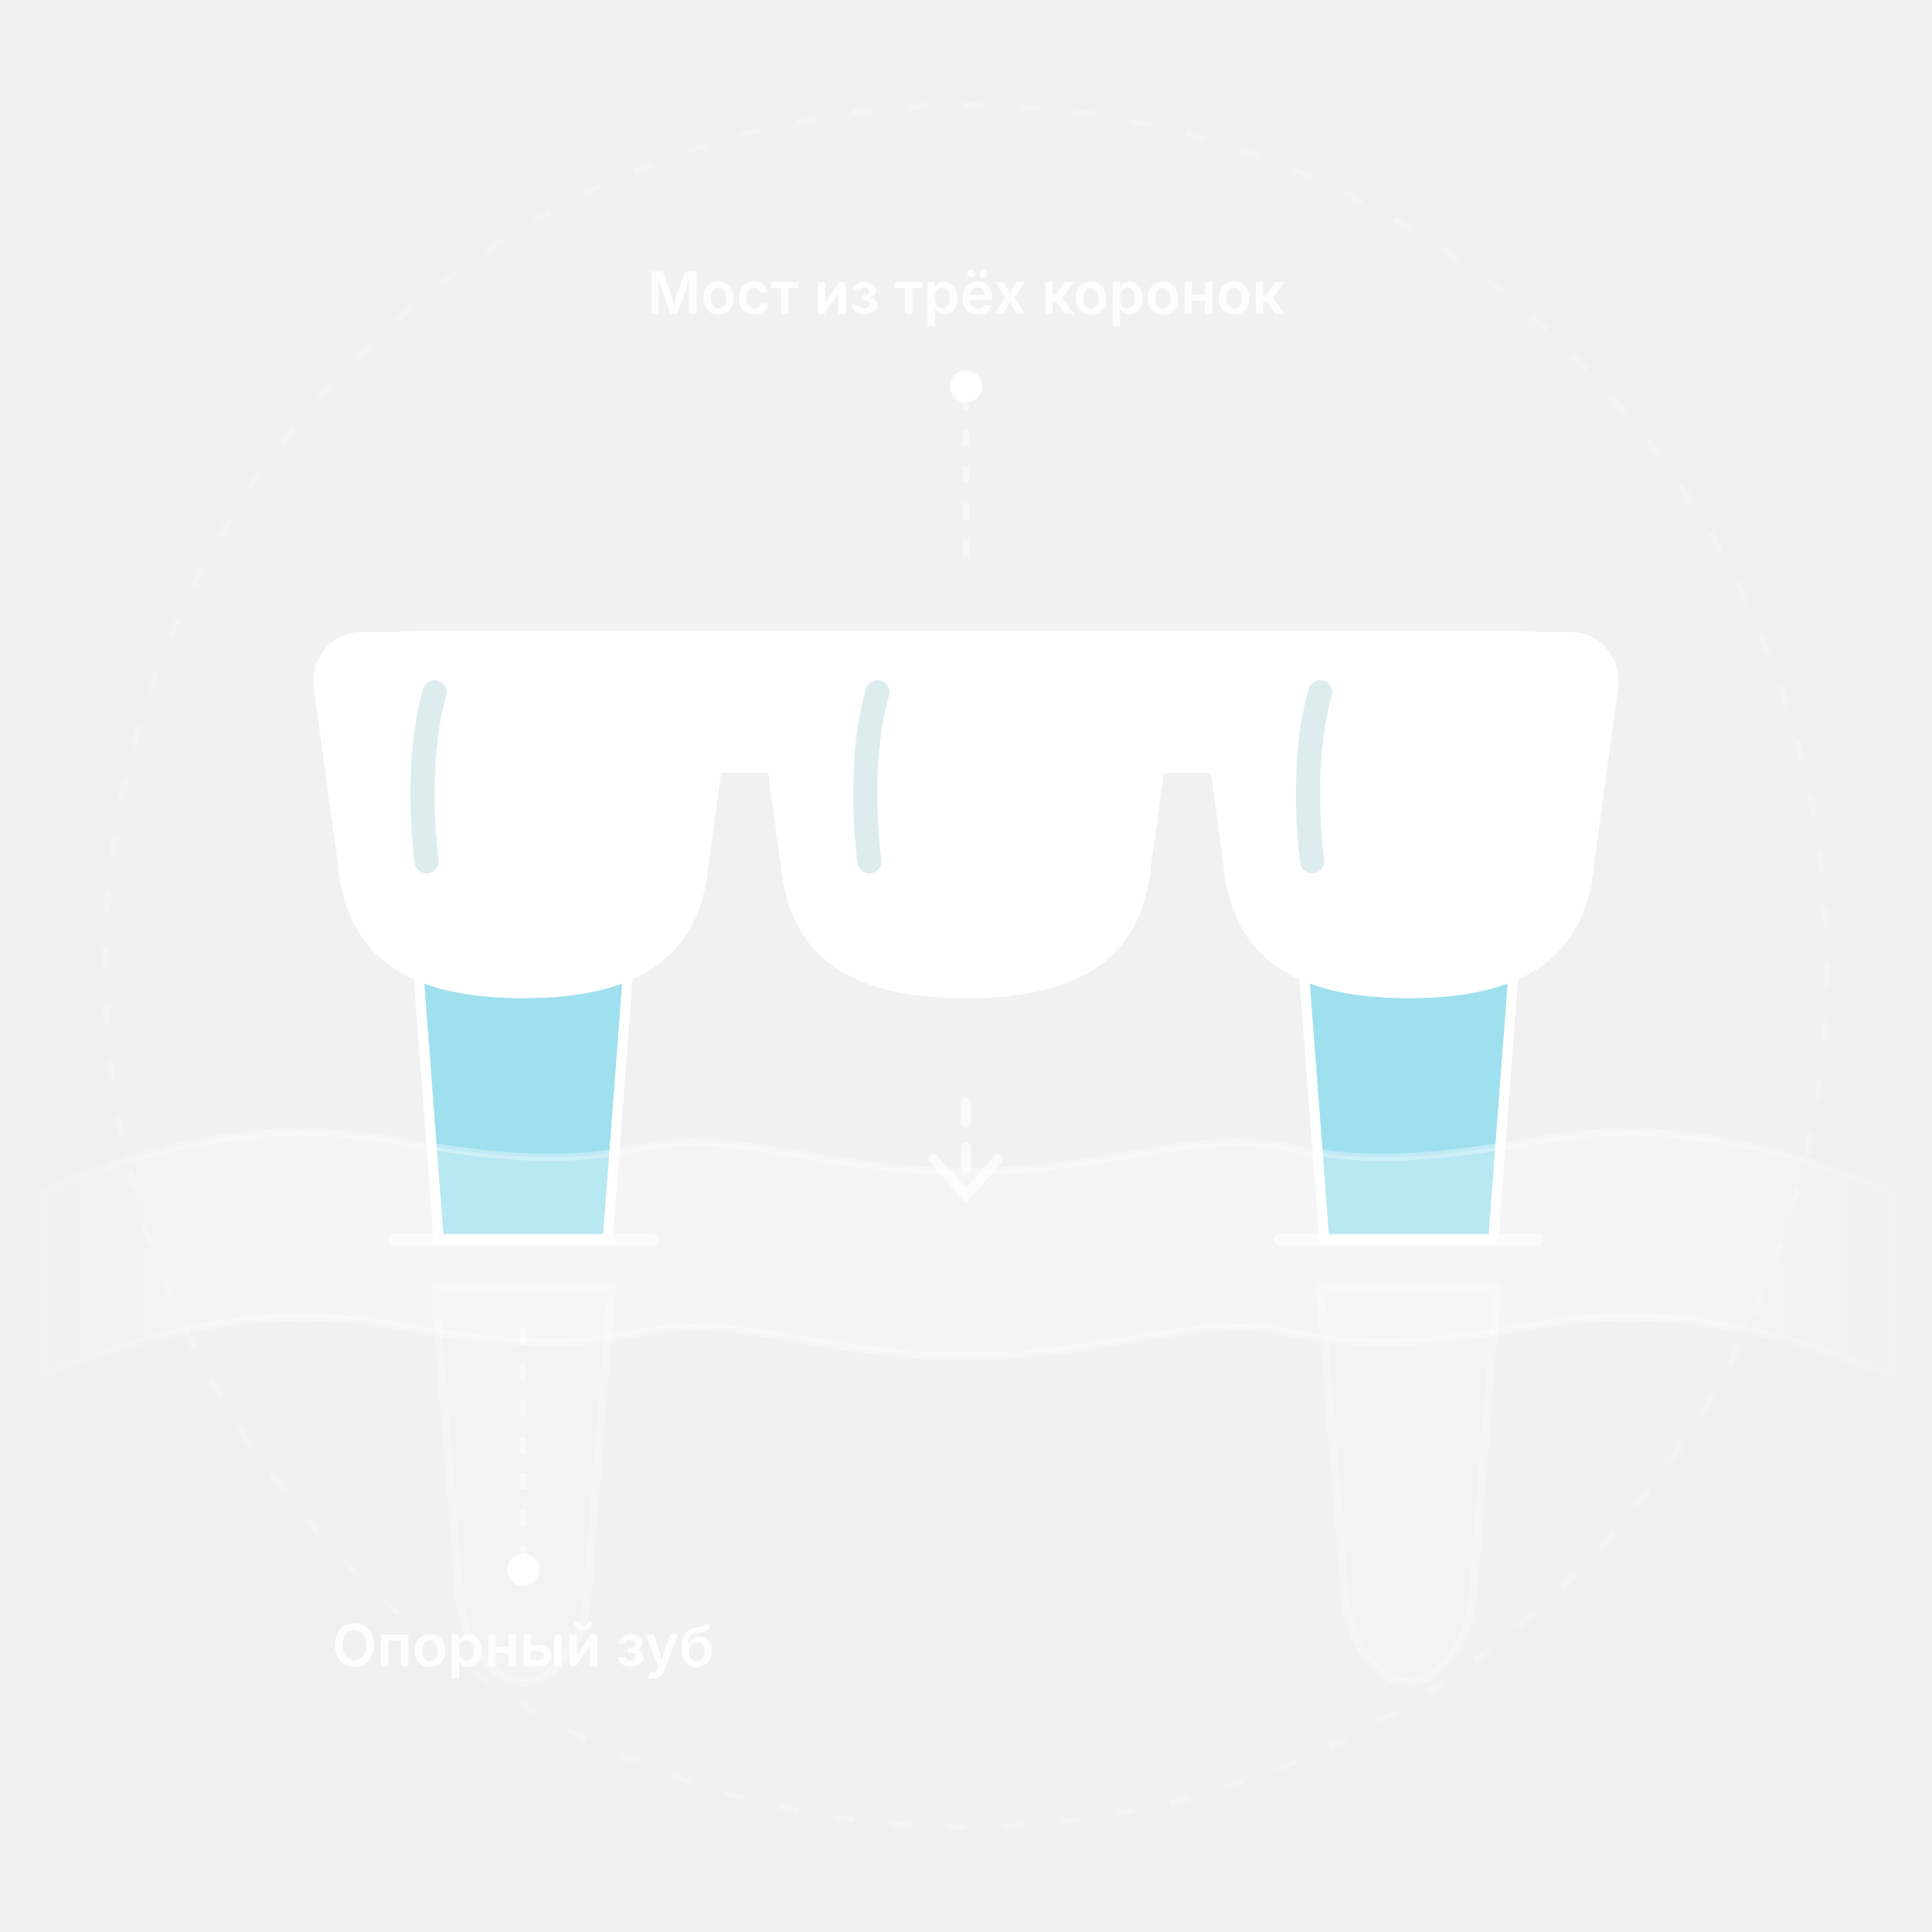
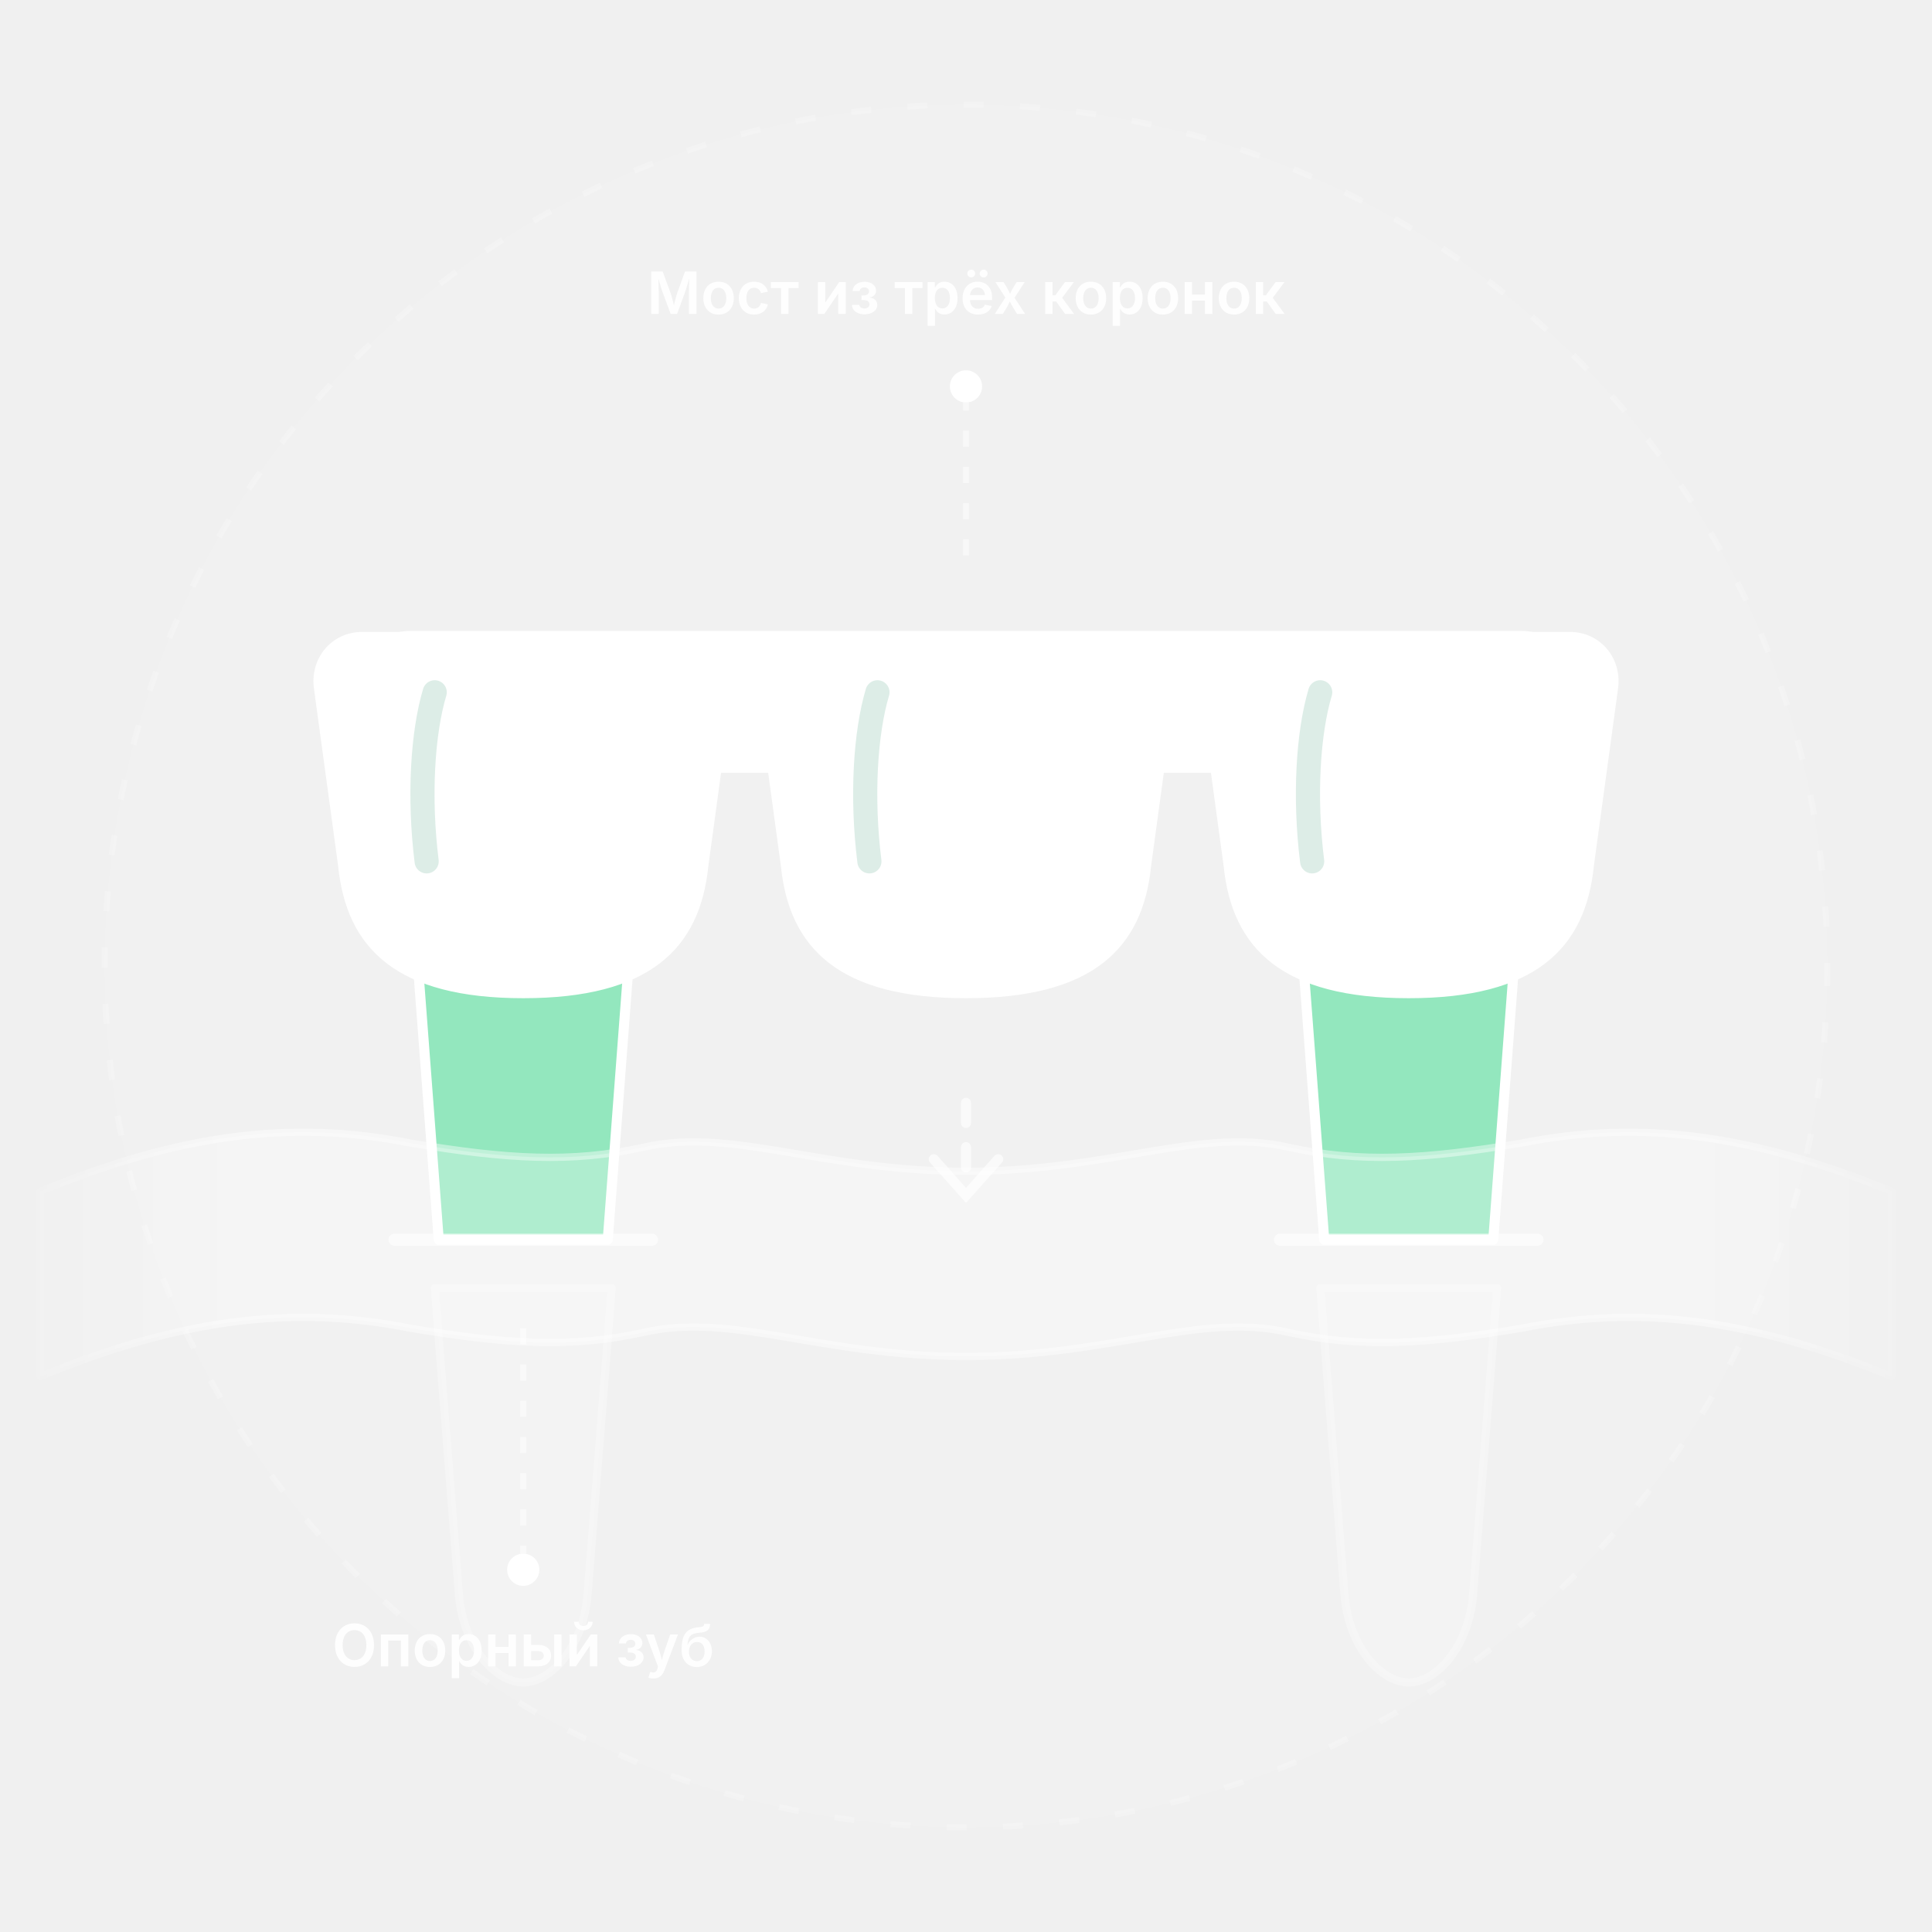
<svg xmlns="http://www.w3.org/2000/svg" viewBox="0 0 480 480" role="img" aria-label="Схема мостовидного протеза: три коронки на двух опорных зубах">
  <defs>
    <linearGradient id="bg-fx" x1="0" y1="0" x2="1" y2="0">
      <stop offset="0" stop-color="#000" />
      <stop offset=".12" stop-color="#fff" />
      <stop offset=".88" stop-color="#fff" />
      <stop offset="1" stop-color="#000" />
    </linearGradient>
    <mask id="bg-mx">
      <rect width="480" height="480" fill="url(#bg-fx)" />
    </mask>
    <g id="bg-unit">
      <path d="M-40 0h80c7 0 12 6 11 13l-6 44c-2 20-14 32-45 32s-43-12-45-32l-6-44c-1-7 4-13 11-13z" fill="#fff" stroke="#fff" stroke-width="2" stroke-linejoin="round" />
-       <path d="M-22 14c-3 10-4 26-2 42" stroke="#0D7C8C" stroke-opacity=".14" stroke-width="6" stroke-linecap="round" fill="none" />
+       <path d="M-22 14c-3 10-4 26-2 42" stroke="#0C7A55" stroke-opacity=".14" stroke-width="6" stroke-linecap="round" fill="none" />
    </g>
    <g id="bg-abut">
-       <path d="M-26 0c0-12 7-19 18-21h16c11 2 18 9 18 21l-5 66h-42z" fill="#9FE0EE" stroke="#fff" stroke-width="2.5" stroke-linejoin="round" />
+       <path d="M-26 0c0-12 7-19 18-21h16c11 2 18 9 18 21l-5 66h-42z" fill="#93E7BE" stroke="#fff" stroke-width="2.5" stroke-linejoin="round" />
      <path d="M-32 66h64" stroke="#fff" stroke-opacity=".6" stroke-width="3" stroke-linecap="round" />
      <path d="M-22 78h44l-6 76c-1 13-9 22-16 22s-15-9-16-22z" fill="#fff" fill-opacity=".16" stroke="#fff" stroke-opacity=".28" stroke-width="2" stroke-linejoin="round" />
    </g>
  </defs>
  <circle cx="240" cy="240" r="214" fill="#fff" opacity=".07" />
  <circle cx="240" cy="240" r="214" fill="none" stroke="#fff" stroke-opacity=".18" stroke-width="1.5" stroke-dasharray="5 9" />
  <g transform="translate(130,242)">
    <use href="#bg-abut" />
  </g>
  <g transform="translate(350,242)">
    <use href="#bg-abut" />
  </g>
  <g mask="url(#bg-mx)">
-     <path d="M10 296c34-14 62-18 92-12 24 4 40 5 58 1 22-5 44 6 80 6s58-11 80-6c18 4 34 3 58-1 30-6 58-2 92 12v46c-34-14-62-18-92-12-24 4-40 5-58 1-22-5-44 6-80 6s-58-11-80-6c-18 4-34 3-58-1-30-6-58-2-92 12z" fill="#fff" fill-opacity=".26" stroke="#fff" stroke-opacity=".34" stroke-width="1.8" stroke-linejoin="round" />
+     <path d="M10 296c34-14 62-18 92-12 24 4 40 5 58 1 22-5 44 6 80 6s58-11 80-6c18 4 34 3 58-1 30-6 58-2 92 12v46c-34-14-62-18-92-12-24 4-40 5-58 1-22-5-44 6-80 6s-58-11-80-6c-18 4-34 3-58-1-30-6-58-2-92 12z" fill="#fff" fill-opacity=".26" stroke="#fff" stroke-opacity=".42" stroke-width="1.8" stroke-linejoin="round" />
  </g>
  <g transform="translate(0,-24)">
    <path d="M158 182h164v34H158z" fill="#fff" />
    <g transform="translate(130,182)">
      <use href="#bg-unit" />
    </g>
    <g transform="translate(240,182)">
      <use href="#bg-unit" />
    </g>
    <g transform="translate(350,182)">
      <use href="#bg-unit" />
    </g>
    <path d="M90 195c0-7 5-13 12-13h276c7 0 12 6 12 13" fill="none" stroke="#fff" stroke-width="2.5" stroke-linecap="round" />
  </g>
  <g stroke="#fff" stroke-opacity=".65" stroke-width="2.5" fill="none" stroke-linecap="round">
    <path d="M240 274v20" stroke-dasharray="5 6" />
    <path d="M232 288l8 9 8-9" />
  </g>
  <g stroke="#fff" stroke-opacity=".5" stroke-width="1.5" fill="none" stroke-dasharray="4 5">
    <path d="M240 138v-38" />
    <path d="M130 330v56" />
  </g>
  <g fill="#fff">
    <circle cx="240" cy="96" r="4" />
    <circle cx="130" cy="390" r="4" />
  </g>
  <g fill="#fff" fill-opacity=".92" text-anchor="middle" font-family="system-ui,-apple-system,'Segoe UI',sans-serif" font-size="14.5" font-weight="600">
    <text x="240" y="78">Мост из трёх коронок</text>
    <text x="130" y="414">Опорный зуб</text>
  </g>
</svg>
